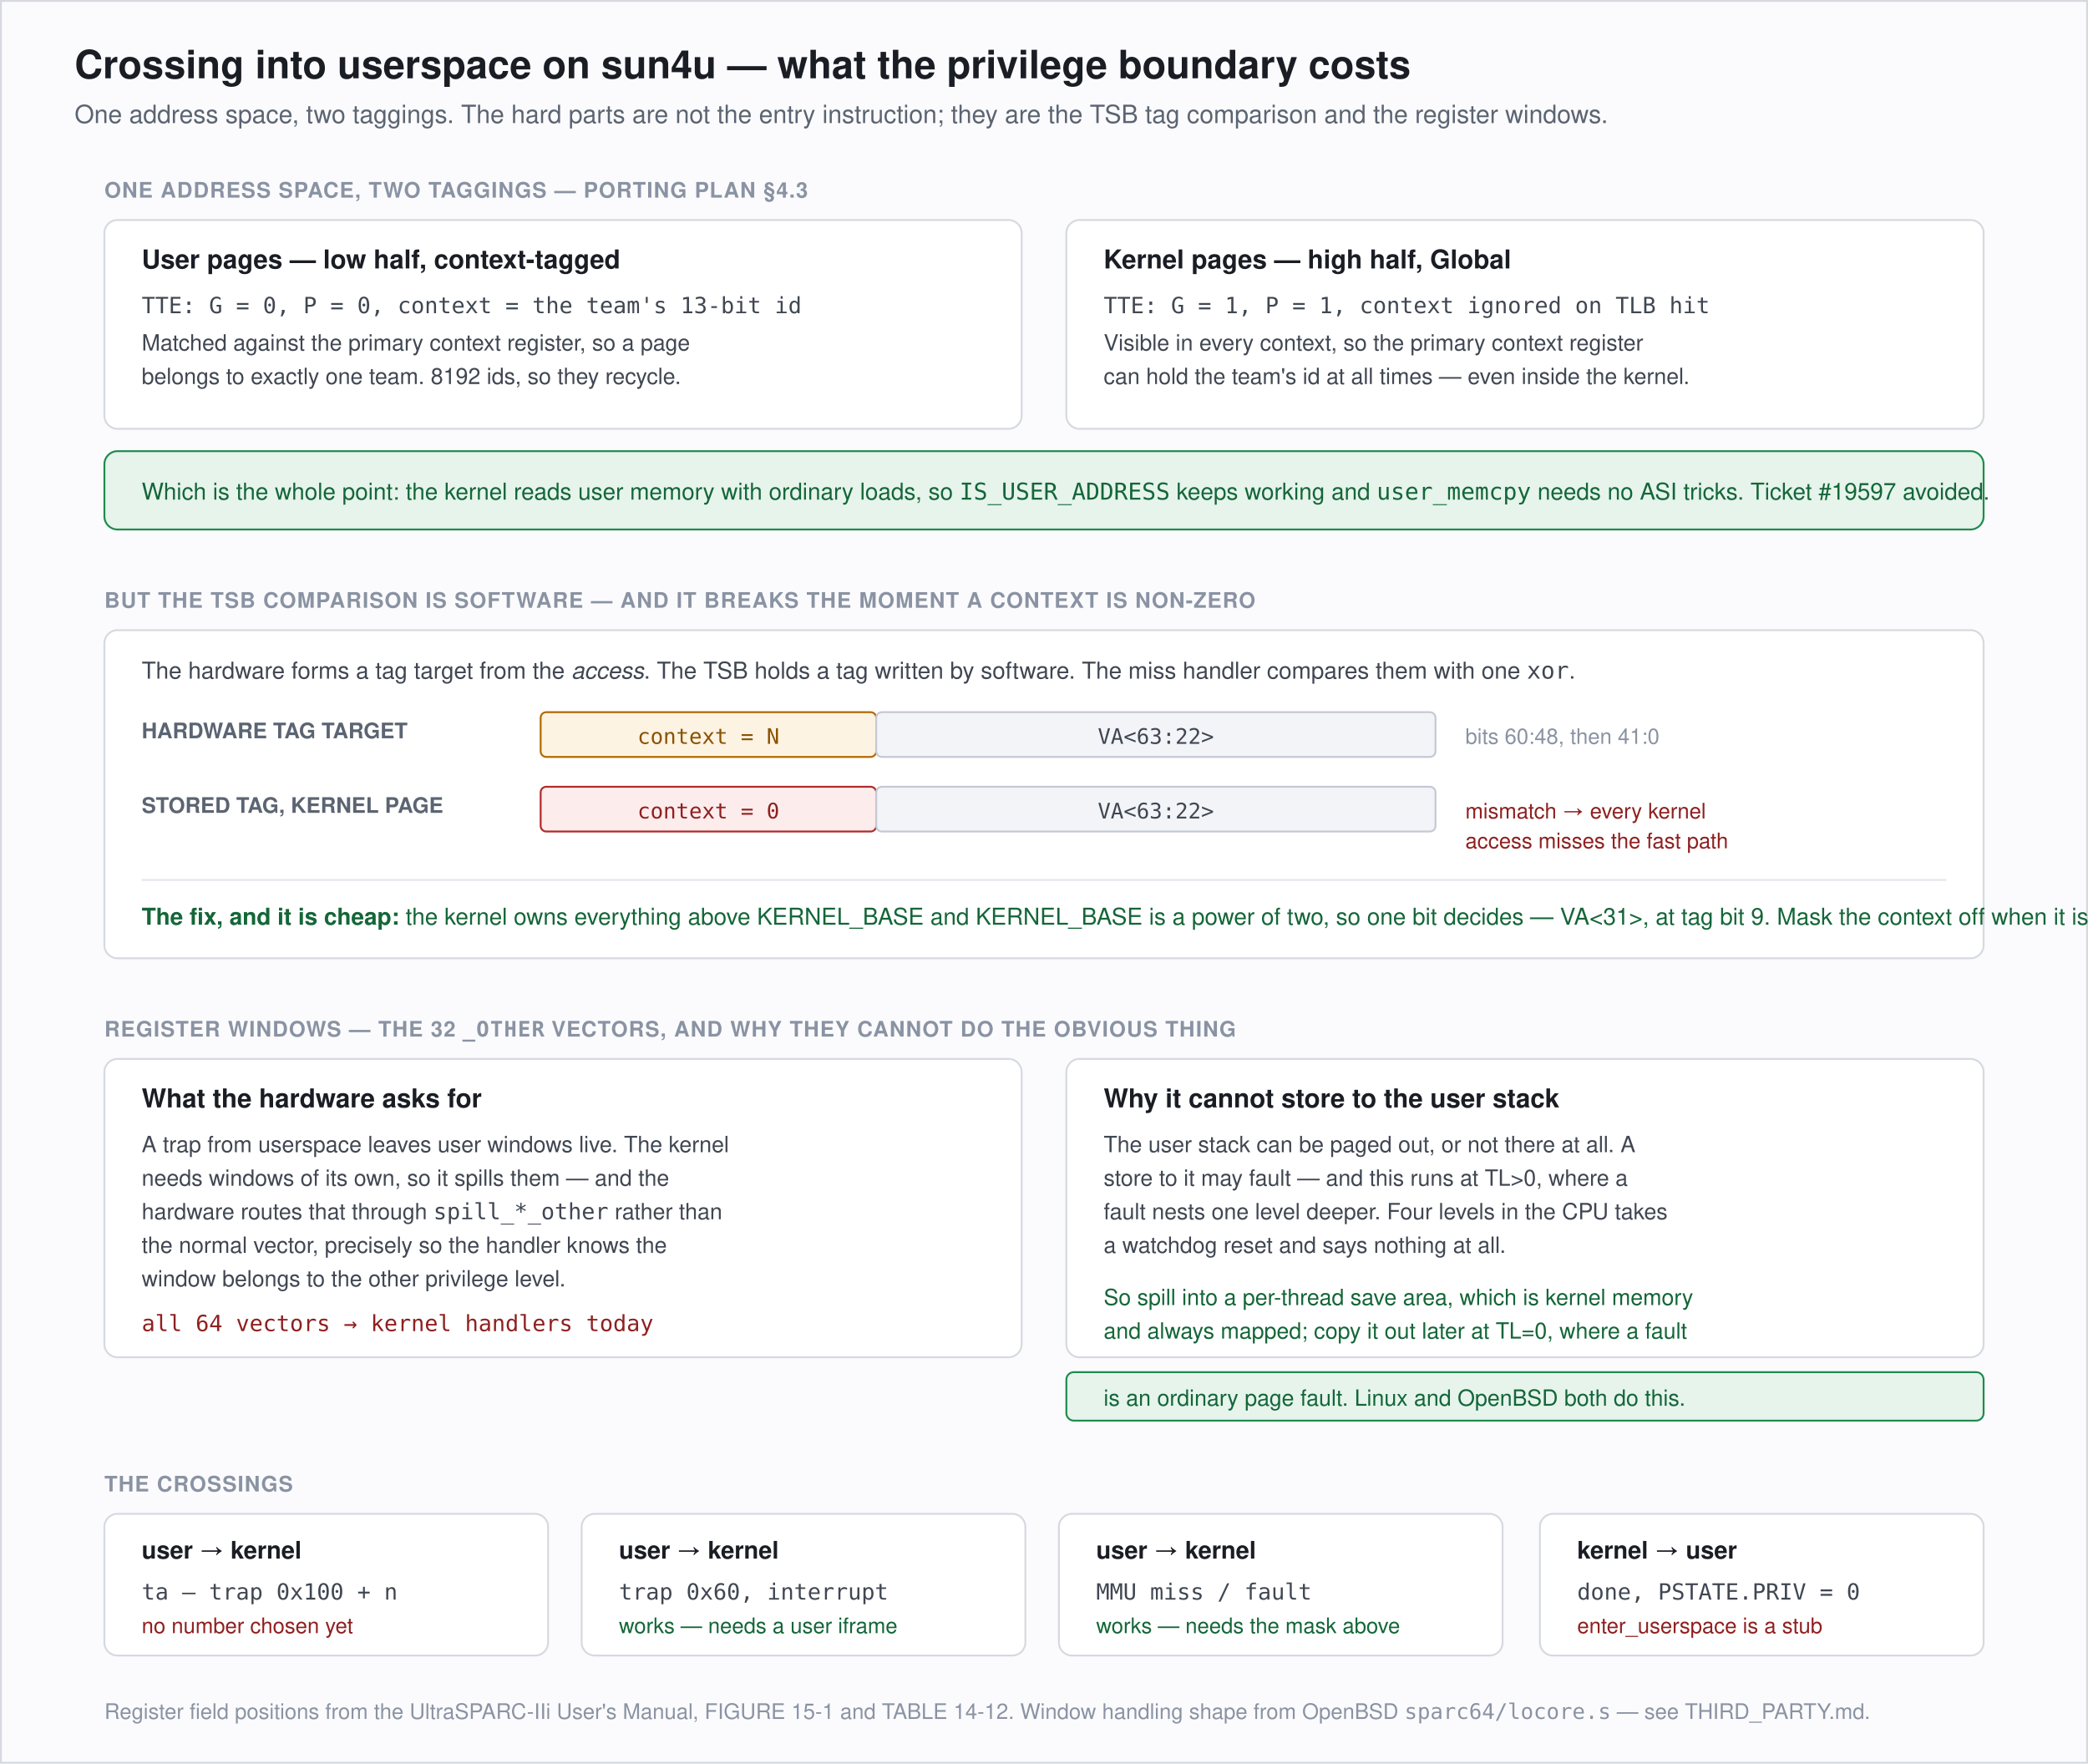
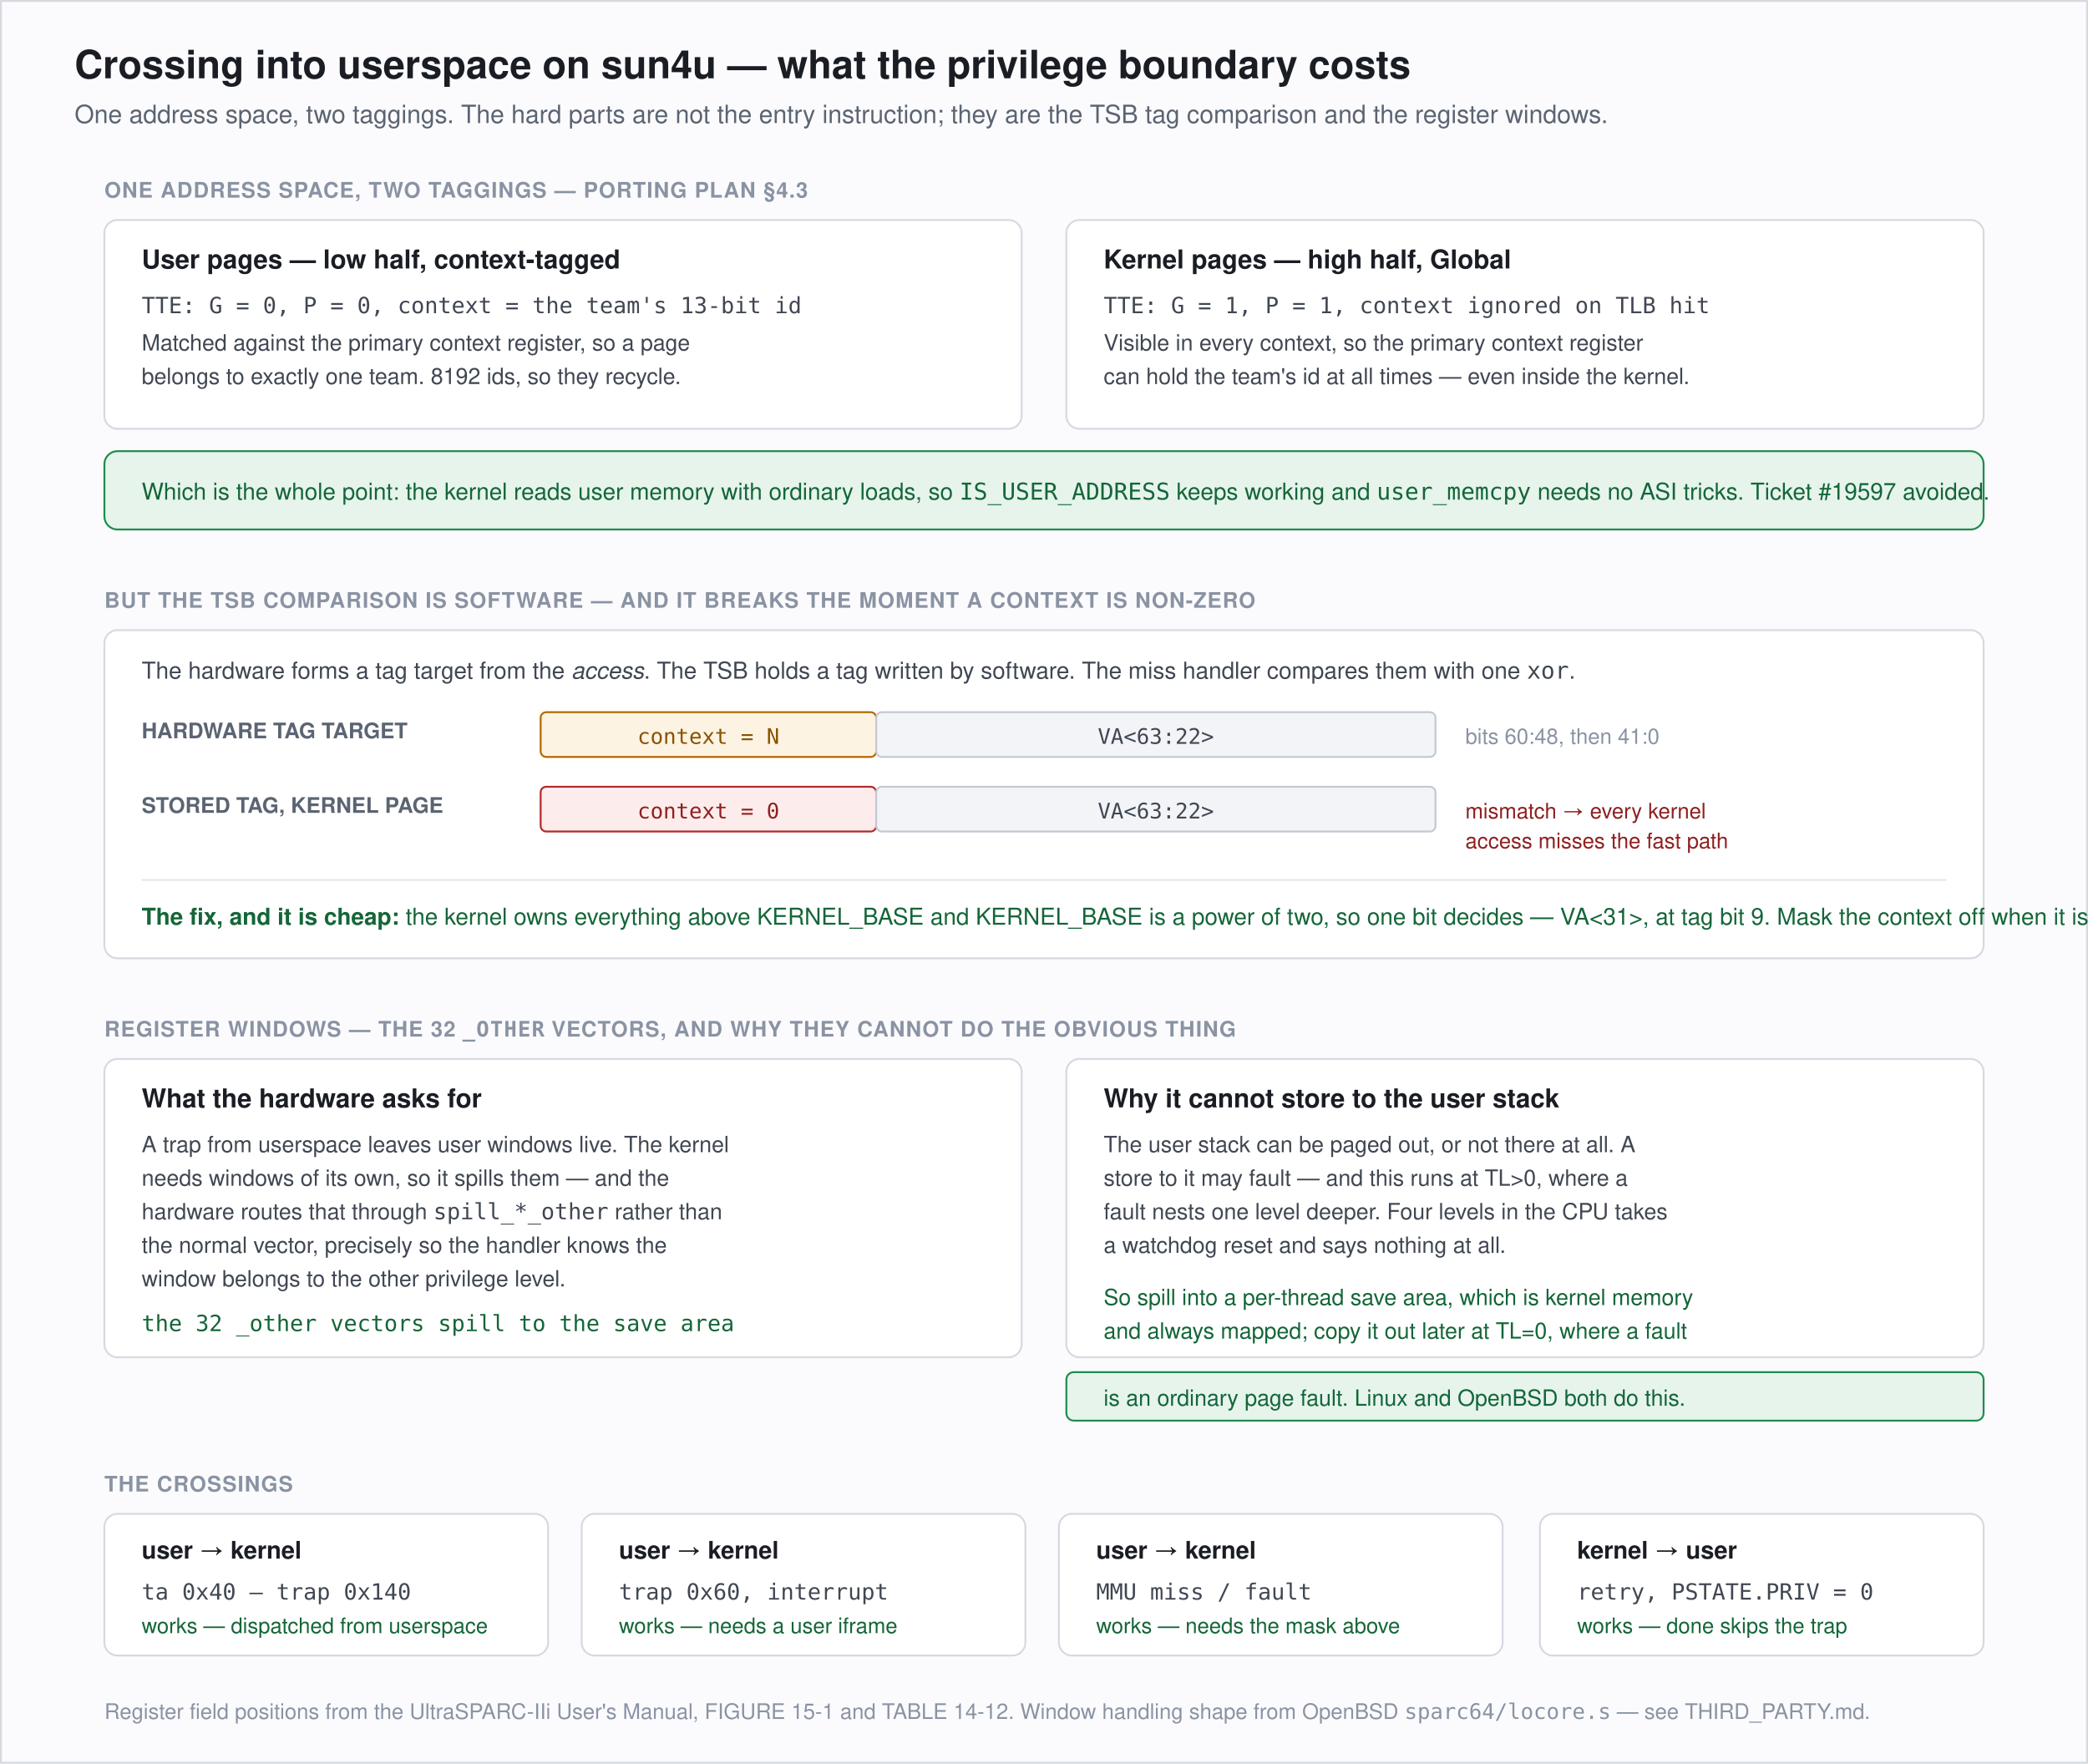
<svg xmlns="http://www.w3.org/2000/svg" width="1120" height="946" viewBox="0 0 1120 946" font-family="Segoe UI, Helvetica, Arial, sans-serif">
  <rect width="1120" height="946" fill="#fbfbfd" />
  <rect x="0.5" y="0.5" width="1119" height="945" fill="none" stroke="#d6d9e0" />
  <text x="40" y="42" font-size="21" font-weight="600" fill="#1a1d24">Crossing into userspace on sun4u — what the privilege boundary costs</text>
  <text x="40" y="66" font-size="13.5" fill="#5b6472">One address space, two taggings. The hard parts are not the entry instruction; they are the TSB tag comparison and the register windows.</text>
  <text x="56" y="106" font-size="11.5" font-weight="600" fill="#8a93a3" letter-spacing="0.5">ONE ADDRESS SPACE, TWO TAGGINGS — PORTING PLAN §4.3</text>
  <rect x="56" y="118" width="492" height="112" rx="7" fill="#ffffff" stroke="#d6d9e0" />
  <text x="76" y="144" font-size="14" font-weight="600" fill="#1a1d24">User pages — low half, context-tagged</text>
  <text x="76" y="168" font-size="12" font-family="monospace" fill="#404752">TTE: G = 0, P = 0, context = the team's 13-bit id</text>
  <text x="76" y="188" font-size="12" fill="#404752">Matched against the primary context register, so a page</text>
  <text x="76" y="206" font-size="12" fill="#404752">belongs to exactly one team. 8192 ids, so they recycle.</text>
  <rect x="572" y="118" width="492" height="112" rx="7" fill="#ffffff" stroke="#d6d9e0" />
  <text x="592" y="144" font-size="14" font-weight="600" fill="#1a1d24">Kernel pages — high half, Global</text>
  <text x="592" y="168" font-size="12" font-family="monospace" fill="#404752">TTE: G = 1, P = 1, context ignored on TLB hit</text>
  <text x="592" y="188" font-size="12" fill="#404752">Visible in every context, so the primary context register</text>
  <text x="592" y="206" font-size="12" fill="#404752">can hold the team's id at all times — even inside the kernel.</text>
  <rect x="56" y="242" width="1008" height="42" rx="7" fill="#e6f4ec" stroke="#1f8b4d" />
  <text x="76" y="268" font-size="12.5" fill="#146638">Which is the whole point: the kernel reads user memory with ordinary loads, so <tspan font-family="monospace">IS_USER_ADDRESS</tspan> keeps working and <tspan font-family="monospace">user_memcpy</tspan> needs no ASI tricks. Ticket #19597 avoided.</text>
  <text x="56" y="326" font-size="11.5" font-weight="600" fill="#8a93a3" letter-spacing="0.5">BUT THE TSB COMPARISON IS SOFTWARE — AND IT BREAKS THE MOMENT A CONTEXT IS NON-ZERO</text>
  <rect x="56" y="338" width="1008" height="176" rx="7" fill="#ffffff" stroke="#d6d9e0" />
  <text x="76" y="364" font-size="12.5" fill="#404752">The hardware forms a tag target from the <tspan font-style="italic">access</tspan>. The TSB holds a tag written by software. The miss handler compares them with one <tspan font-family="monospace">xor</tspan>.</text>
  <text x="76" y="396" font-size="11.5" font-weight="600" fill="#5b6472">HARDWARE TAG TARGET</text>
  <rect x="290" y="382" width="180" height="24" rx="3" fill="#fdf3e3" stroke="#b26a00" />
  <text x="380" y="399" font-size="11.5" font-family="monospace" fill="#8a5200" text-anchor="middle">context = N</text>
  <rect x="470" y="382" width="300" height="24" rx="3" fill="#f2f4f8" stroke="#c3c9d4" />
  <text x="620" y="399" font-size="11.5" font-family="monospace" fill="#404752" text-anchor="middle">VA&lt;63:22&gt;</text>
  <text x="786" y="399" font-size="11.5" fill="#8a93a3">bits 60:48, then 41:0</text>
  <text x="76" y="436" font-size="11.5" font-weight="600" fill="#5b6472">STORED TAG, KERNEL PAGE</text>
  <rect x="290" y="422" width="180" height="24" rx="3" fill="#fdecec" stroke="#b02a2a" />
  <text x="380" y="439" font-size="11.5" font-family="monospace" fill="#8f2020" text-anchor="middle">context = 0</text>
  <rect x="470" y="422" width="300" height="24" rx="3" fill="#f2f4f8" stroke="#c3c9d4" />
  <text x="620" y="439" font-size="11.5" font-family="monospace" fill="#404752" text-anchor="middle">VA&lt;63:22&gt;</text>
  <text x="786" y="439" font-size="11.5" fill="#8f2020">mismatch → every kernel</text>
  <text x="786" y="455" font-size="11.5" fill="#8f2020">access misses the fast path</text>
  <line x1="76" y1="472" x2="1044" y2="472" stroke="#e4e7ec" />
  <text x="76" y="496" font-size="12.5" fill="#146638">
    <tspan font-weight="600">The fix, and it is cheap:</tspan> the kernel owns everything above KERNEL_BASE and KERNEL_BASE is a power of two, so one bit decides — VA&lt;31&gt;, at tag bit 9. Mask the context off when it is set. Four instructions, no branch.</text>
  <text x="56" y="556" font-size="11.5" font-weight="600" fill="#8a93a3" letter-spacing="0.5">REGISTER WINDOWS — THE 32 <tspan font-family="monospace">_OTHER</tspan> VECTORS, AND WHY THEY CANNOT DO THE OBVIOUS THING</text>
  <rect x="56" y="568" width="492" height="160" rx="7" fill="#ffffff" stroke="#d6d9e0" />
  <text x="76" y="594" font-size="14" font-weight="600" fill="#1a1d24">What the hardware asks for</text>
  <text x="76" y="618" font-size="12" fill="#404752">A trap from userspace leaves user windows live. The kernel</text>
  <text x="76" y="636" font-size="12" fill="#404752">needs windows of its own, so it spills them — and the</text>
  <text x="76" y="654" font-size="12" fill="#404752">hardware routes that through <tspan font-family="monospace">spill_*_other</tspan> rather than</text>
  <text x="76" y="672" font-size="12" fill="#404752">the normal vector, precisely so the handler knows the</text>
  <text x="76" y="690" font-size="12" fill="#404752">window belongs to the other privilege level.</text>
-   <text x="76" y="714" font-size="12" font-family="monospace" fill="#8f2020">all 64 vectors → kernel handlers today</text>
+   <text x="76" y="714" font-size="12" font-family="monospace" fill="#146638">the 32 _other vectors spill to the save area</text>
  <rect x="572" y="568" width="492" height="160" rx="7" fill="#ffffff" stroke="#d6d9e0" />
  <text x="592" y="594" font-size="14" font-weight="600" fill="#1a1d24">Why it cannot store to the user stack</text>
  <text x="592" y="618" font-size="12" fill="#404752">The user stack can be paged out, or not there at all. A</text>
  <text x="592" y="636" font-size="12" fill="#404752">store to it may fault — and this runs at TL&gt;0, where a</text>
  <text x="592" y="654" font-size="12" fill="#404752">fault nests one level deeper. Four levels in the CPU takes</text>
  <text x="592" y="672" font-size="12" fill="#404752">a watchdog reset and says nothing at all.</text>
  <text x="592" y="700" font-size="12" fill="#146638">So spill into a per-thread save area, which is kernel memory</text>
  <text x="592" y="718" font-size="12" fill="#146638">and always mapped; copy it out later at TL=0, where a fault</text>
  <rect x="572" y="736" width="492" height="26" rx="4" fill="#e6f4ec" stroke="#1f8b4d" />
  <text x="592" y="754" font-size="12" fill="#146638">is an ordinary page fault. Linux and OpenBSD both do this.</text>
  <text x="56" y="800" font-size="11.5" font-weight="600" fill="#8a93a3" letter-spacing="0.5">THE CROSSINGS</text>
  <rect x="56" y="812" width="238" height="76" rx="7" fill="#ffffff" stroke="#d6d9e0" />
  <text x="76" y="836" font-size="13" font-weight="600" fill="#1a1d24">user → kernel</text>
-   <text x="76" y="858" font-size="12" font-family="monospace" fill="#404752">ta — trap 0x100 + n</text>
-   <text x="76" y="876" font-size="11.5" fill="#8f2020">no number chosen yet</text>
+   <text x="76" y="858" font-size="12" font-family="monospace" fill="#404752">ta 0x40 — trap 0x140</text>
+   <text x="76" y="876" font-size="11.5" fill="#146638">works — dispatched from userspace</text>
  <rect x="312" y="812" width="238" height="76" rx="7" fill="#ffffff" stroke="#d6d9e0" />
  <text x="332" y="836" font-size="13" font-weight="600" fill="#1a1d24">user → kernel</text>
  <text x="332" y="858" font-size="12" font-family="monospace" fill="#404752">trap 0x60, interrupt</text>
  <text x="332" y="876" font-size="11.5" fill="#146638">works — needs a user iframe</text>
  <rect x="568" y="812" width="238" height="76" rx="7" fill="#ffffff" stroke="#d6d9e0" />
  <text x="588" y="836" font-size="13" font-weight="600" fill="#1a1d24">user → kernel</text>
  <text x="588" y="858" font-size="12" font-family="monospace" fill="#404752">MMU miss / fault</text>
  <text x="588" y="876" font-size="11.5" fill="#146638">works — needs the mask above</text>
  <rect x="826" y="812" width="238" height="76" rx="7" fill="#ffffff" stroke="#d6d9e0" />
  <text x="846" y="836" font-size="13" font-weight="600" fill="#1a1d24">kernel → user</text>
-   <text x="846" y="858" font-size="12" font-family="monospace" fill="#404752">done, PSTATE.PRIV = 0</text>
-   <text x="846" y="876" font-size="11.5" fill="#8f2020">enter_userspace is a stub</text>
+   <text x="846" y="858" font-size="12" font-family="monospace" fill="#404752">retry, PSTATE.PRIV = 0</text>
+   <text x="846" y="876" font-size="11.5" fill="#146638">works — done skips the trap</text>
  <text x="56" y="922" font-size="11.5" fill="#8a93a3">Register field positions from the UltraSPARC-IIi User's Manual, FIGURE 15-1 and TABLE 14-12. Window handling shape from OpenBSD <tspan font-family="monospace">sparc64/locore.s</tspan> — see THIRD_PARTY.md.</text>
</svg>
